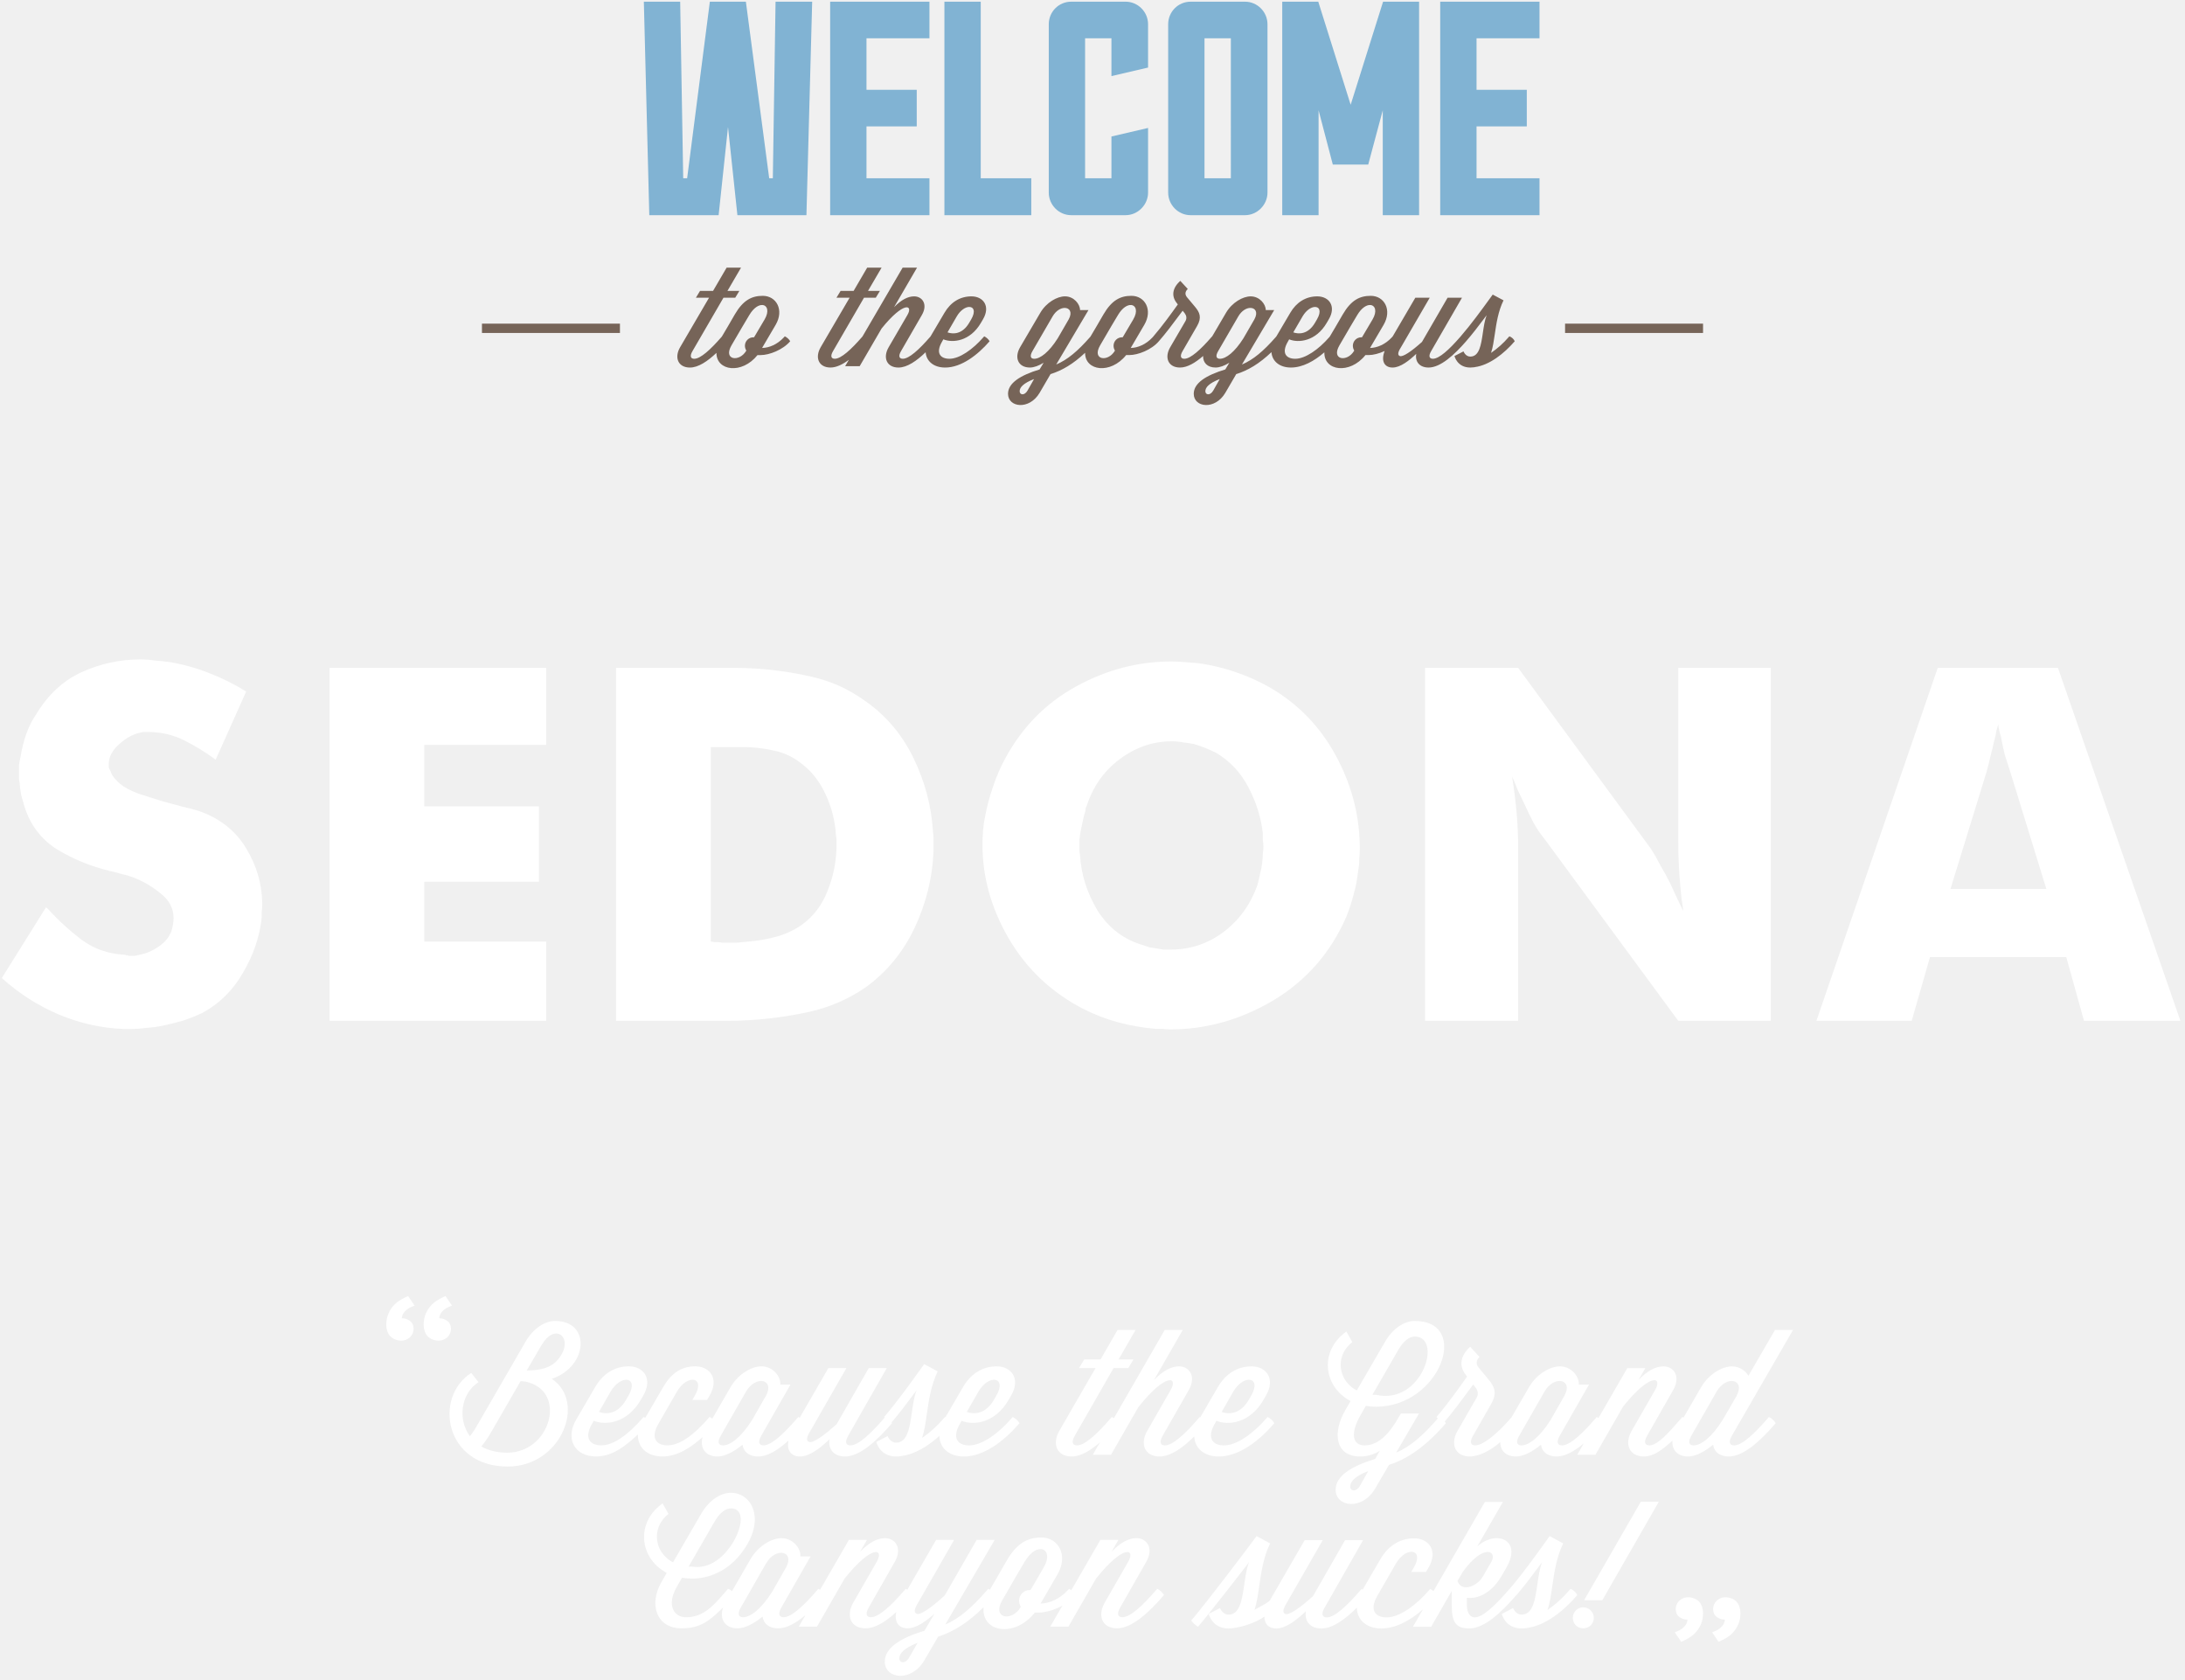
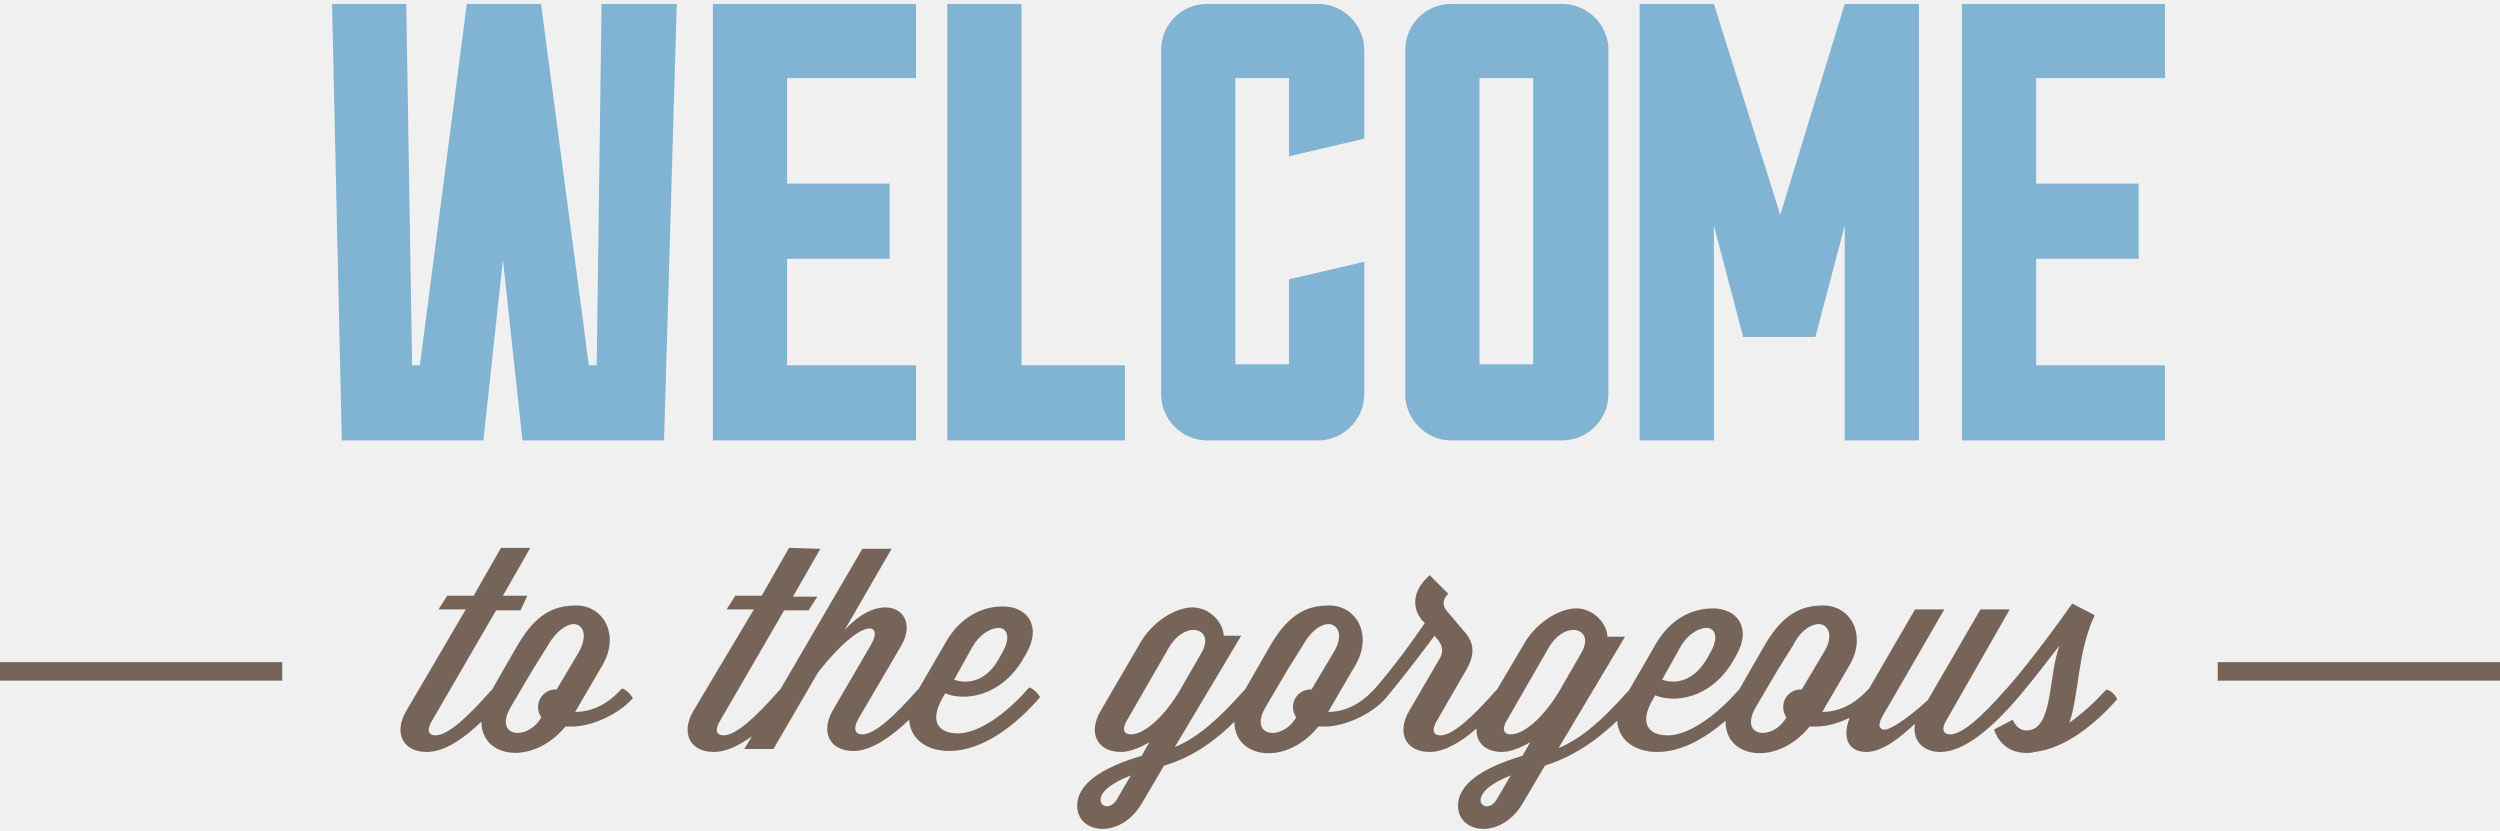
- <svg xmlns="http://www.w3.org/2000/svg" width="458" height="352" viewBox="0 0 458 352" fill="none">
-   <path fill-rule="evenodd" clip-rule="evenodd" d="M181.774 56.09L178.929 60.967H176.2L175.33 62.401H178.087L172.018 72.784C170.741 74.992 171.642 77.03 174.08 77.03C175.303 77.03 176.618 76.393 177.933 75.409L177.155 76.743H180.201L184.789 68.856C189.433 63.089 191.495 63.836 190.188 66.046L186.268 72.786C184.99 74.996 185.891 77.034 188.329 77.034C190.125 77.034 192.117 75.664 194.022 73.829C194.168 75.686 195.689 77.034 198.112 77.034C201.535 77.034 204.932 74.394 207.428 71.526C207.231 71.123 206.709 70.665 206.302 70.493L206.099 70.719C203.921 73.216 201.135 75.194 199.017 75.194C197.157 75.194 196.053 74.048 197.447 71.639L197.737 71.119C199.683 71.924 203.341 71.55 205.605 67.679L206.042 66.932C207.667 64.179 206.1 62.114 203.632 62.114C201.193 62.114 199.249 63.377 197.972 65.555L195.042 70.52L194.866 70.72C192.689 73.214 190.571 75.192 189.235 75.192C188.569 75.192 188.189 74.732 188.885 73.557L193.24 66.014C194.546 63.749 193.3 62.114 191.616 62.114C190.309 62.114 188.914 62.831 187.406 64.379L192.224 56.09H189.205L180.782 70.528L180.612 70.718C178.436 73.214 176.315 75.192 174.979 75.192C174.312 75.192 173.935 74.732 174.633 73.557L181.105 62.399H183.572L184.444 60.966H181.948L184.793 56.091L181.774 56.09ZM149.465 60.969L152.31 56.094H155.329L152.483 60.967H154.982L154.11 62.403H151.645L145.169 73.561C144.472 74.736 144.85 75.196 145.517 75.196C146.852 75.196 148.974 73.217 151.15 70.721L151.306 70.545L152.543 68.455L154.023 65.902C155.765 62.918 157.563 62.002 159.885 62.002C162.731 62.002 164.414 64.955 162.586 68.082L159.741 72.928C161.252 72.899 162.935 72.184 164.299 70.721L164.504 70.493C164.91 70.665 165.432 71.122 165.632 71.526C164.092 73.332 161.248 74.422 159.448 74.422H158.782C155.513 78.506 150.166 77.763 150.172 73.961C148.306 75.73 146.369 77.034 144.615 77.034C142.177 77.034 141.276 74.996 142.554 72.787L148.622 62.404H145.865L146.735 60.969H149.465ZM160.263 66.967C161.291 65.225 160.825 64.02 159.841 63.93C159.076 63.86 157.998 64.466 157.071 66.022L155.62 68.459L153.326 72.387C151.526 75.484 154.983 75.943 156.405 73.533L156.435 73.477C156.26 73.189 156.144 72.844 156.144 72.473C156.144 71.498 156.927 70.694 157.914 70.694H158.059L160.263 66.967ZM203.575 66.936C204.587 65.192 204.055 64.275 203.086 64.332V64.333C202.334 64.377 201.317 65.011 200.554 66.303L198.608 69.66C199.741 70.062 201.688 70.12 203.138 67.682L203.575 66.936ZM247.404 58.869C245.69 60.389 245.546 62.083 246.621 63.459L246.883 63.803L246.821 63.89C245.492 65.746 243.718 68.225 241.773 70.487L241.775 70.49L241.572 70.719C240.207 72.18 238.526 72.899 237.014 72.928L239.857 68.08C241.687 64.954 240.004 62 237.157 62C234.837 62 233.037 62.918 231.297 65.9L229.813 68.453L228.575 70.545L228.421 70.721C225.924 73.561 223.778 75.392 221.396 76.397L228.159 64.983H226.389C226.389 63.749 225.113 62.113 223.225 62.113C221.601 62.113 219.335 63.378 218.057 65.557L213.819 72.784C212.541 74.992 213.441 77.03 215.879 77.03C216.722 77.03 217.739 76.656 218.756 76.026L217.913 77.43C213.849 78.663 211.293 80.298 211.293 82.536C211.293 85.405 215.735 86.007 217.913 82.336L220.205 78.406C222.621 77.663 224.988 76.259 227.445 73.942C227.424 77.759 232.782 78.509 236.055 74.418H236.723C238.523 74.418 241.368 73.329 242.907 71.522C244.356 69.858 245.487 68.367 247.897 65.127L248.302 65.616C248.679 66.103 248.827 66.706 248.477 67.307L245.284 72.786C244.004 74.996 244.905 77.032 247.345 77.032C248.875 77.032 250.549 76.037 252.187 74.61C252.137 75.996 253.074 77.032 254.806 77.032C255.646 77.032 256.663 76.659 257.68 76.028L256.838 77.43C252.773 78.663 250.222 80.298 250.222 82.536C250.222 85.405 254.662 86.006 256.838 82.336L259.13 78.406C261.59 77.648 264 76.2 266.507 73.807C266.643 75.675 268.165 77.032 270.597 77.032C273.055 77.032 275.496 75.669 277.601 73.842C277.484 77.747 282.911 78.545 286.213 74.42H286.881C287.826 74.42 289.056 74.112 290.238 73.567C289.425 75.64 290.172 77.032 291.899 77.032C293.555 77.032 295.412 75.54 296.863 74.164C296.573 75.769 297.53 77.032 299.447 77.032C301.943 77.032 304.817 74.395 307.315 71.526L307.313 71.524C308.668 69.98 309.896 68.348 310.883 67.038L310.883 67.038C311.143 66.692 311.387 66.369 311.611 66.076C311.211 67.116 311.017 68.435 310.827 69.728C310.452 72.283 310.091 74.736 308.185 74.736C307.169 74.736 306.765 73.646 306.765 73.646L304.875 74.621C304.875 74.621 305.426 77.033 308.185 77.033C308.453 77.033 308.697 77.007 308.959 76.98L309.025 76.973C309.04 76.973 309.055 76.966 309.071 76.96C309.086 76.953 309.101 76.946 309.116 76.946C312.192 76.546 315.24 74.136 317.504 71.526C317.331 71.067 316.808 70.608 316.374 70.492L316.171 70.721C315.106 71.953 313.886 73.042 312.541 73.961C312.916 72.847 313.113 71.5 313.326 70.043C313.657 67.785 314.025 65.265 315.155 62.947L312.891 61.742C312.66 62.055 312.379 62.443 312.056 62.888C310.633 64.851 308.41 67.918 306.185 70.49V70.492L305.982 70.721C303.806 73.217 301.687 75.193 300.351 75.193C299.684 75.193 299.306 74.734 300.004 73.559L306.448 62.401H303.428L298.058 71.666C295.765 73.73 293.996 74.878 293.414 74.619C292.714 74.328 293.313 73.343 293.705 72.699C293.736 72.649 293.765 72.6 293.792 72.555L299.685 62.403H296.665L291.931 70.495L291.732 70.721C290.368 72.184 288.685 72.901 287.174 72.931L290.019 68.082C291.847 64.955 290.169 62.002 287.32 62.002C284.997 62.002 283.197 62.92 281.456 65.905L279.974 68.455L278.737 70.545L278.582 70.723C276.406 73.219 273.618 75.196 271.499 75.196C269.641 75.196 268.539 74.05 269.932 71.641L270.222 71.123C272.166 71.927 275.826 71.553 278.089 67.68L278.527 66.934C280.15 64.18 278.585 62.115 276.117 62.115C273.677 62.115 271.73 63.38 270.454 65.559L267.528 70.524L267.353 70.721C264.854 73.561 262.708 75.394 260.325 76.399L267.089 64.983H265.317C265.317 63.749 264.04 62.115 262.153 62.115C260.528 62.115 258.264 63.378 256.986 65.557L254.09 70.494L254.082 70.49L253.879 70.72C251.703 73.215 249.581 75.194 248.245 75.194C247.578 75.194 247.203 74.734 247.899 73.559L250.917 68.339C251.962 66.532 251.468 65.469 250.48 64.293L248.797 62.283C248.362 61.738 248.362 61.137 248.972 60.563L247.404 58.869ZM237.534 66.967C238.561 65.225 238.094 64.019 237.11 63.929V63.93C236.346 63.86 235.27 64.466 234.342 66.022L232.889 68.459L230.597 72.387C228.797 75.484 232.253 75.943 233.675 73.533L233.703 73.477C233.529 73.189 233.413 72.844 233.413 72.473C233.413 71.498 234.197 70.694 235.183 70.694H235.33L237.534 66.967ZM287.268 63.929C288.252 64.019 288.721 65.225 287.694 66.967L285.488 70.694H285.341C284.355 70.694 283.573 71.498 283.573 72.473C283.573 72.844 283.689 73.189 283.862 73.477L283.832 73.533C282.411 75.943 278.957 75.484 280.757 72.387L283.049 68.459L284.5 66.022C285.427 64.466 286.503 63.86 287.268 63.93V63.929ZM276.053 66.936C277.065 65.193 276.536 64.277 275.568 64.334V64.335C274.816 64.379 273.798 65.013 273.036 66.305L271.088 69.66C272.221 70.062 274.167 70.12 275.618 67.682L276.053 66.936ZM223.165 64.535C224.188 64.529 224.843 65.419 224.01 66.935L221.718 70.895C219.888 73.792 218.058 75.195 216.78 75.195C216.113 75.195 215.735 74.736 216.431 73.561L220.643 66.305C221.353 65.088 222.37 64.54 223.165 64.535ZM262.933 66.935C263.766 65.419 263.111 64.529 262.088 64.535C261.293 64.54 260.276 65.088 259.566 66.305L255.356 73.561C254.662 74.736 255.038 75.195 255.705 75.195C256.981 75.195 258.813 73.792 260.641 70.895L262.933 66.935ZM216.75 79.443L216.749 79.444C214.459 80.332 213.732 81.22 213.732 81.994C213.732 82.797 214.748 82.968 215.386 81.85L216.749 79.444L216.75 79.444V79.443ZM255.674 79.444L255.675 79.443V79.444L255.674 79.444ZM255.674 79.444L254.313 81.85C253.673 82.968 252.657 82.797 252.657 81.994C252.657 81.22 253.383 80.332 255.674 79.444ZM101.025 67.831H129.947V69.781H101.025V67.831ZM356.977 67.831H328.055V69.781H356.977V67.831Z" fill="#766458" />
-   <path fill-rule="evenodd" clip-rule="evenodd" d="M194.824 37.364V45.1H174.008V0.353H194.824V8.023H181.624V18.827H192.159V26.497H181.624V37.363L194.824 37.364ZM216.17 45.1V37.364L205.573 37.363V0.353H197.957V45.1H216.17ZM322.7 45.1V37.364H309.499V26.497H320.034V18.827H309.499V8.024H322.7V0.353H301.884V45.1H322.7ZM297.459 0.354H289.908L283.115 21.959L276.324 0.354H268.772V45.101H276.389V23.111L279.371 34.489H286.796L289.843 23.111V45.101H297.459V0.354ZM257.999 8.024H252.476V37.364H258L257.999 8.024ZM265.679 5.085C265.679 2.463 263.521 0.354 260.981 0.354L249.557 0.355C246.957 0.355 244.861 2.464 244.861 5.085V40.37C244.861 42.927 246.957 45.1 249.557 45.1H260.981C263.521 45.1 265.679 42.927 265.679 40.37V5.085ZM232.971 28.606L240.649 26.816V40.368C240.649 42.925 238.492 45.098 235.953 45.098H224.528C221.928 45.098 219.833 42.925 219.833 40.368V5.084C219.833 2.462 221.928 0.354 224.528 0.354H235.951C238.491 0.354 240.648 2.462 240.648 5.084V14.161L232.97 15.951V8.023H227.448V37.363H232.97L232.971 28.606ZM170.241 0.354H162.564L161.994 37.364H161.232L156.344 0.354H148.792L144.032 37.364H143.208L142.573 0.354H134.957L136.099 45.1H150.632L152.599 26.626L154.567 45.1H169.037L170.241 0.354Z" fill="#81B3D3" />
-   <path fill-rule="evenodd" clip-rule="evenodd" d="M9.673 190.115C9.75 190.193 9.789 190.27 9.789 190.348C9.867 190.348 9.944 190.386 10.021 190.464C12.111 192.786 14.473 194.954 17.105 196.967C19.737 198.902 22.757 199.947 26.163 200.102C26.241 200.102 26.318 200.142 26.395 200.219H26.744C26.821 200.219 26.899 200.257 26.976 200.335H28.253C28.641 200.257 28.989 200.18 29.299 200.102C30.54 199.869 31.724 199.396 32.783 198.709C33.943 198.012 34.834 197.16 35.453 196.154L35.686 195.689L35.918 195.225C36.073 194.683 36.189 194.18 36.267 193.715C36.344 193.251 36.383 192.825 36.383 192.438C36.383 190.348 35.453 188.606 33.596 187.212C31.864 185.769 29.901 184.631 27.789 183.844C26.995 183.551 26.179 183.318 25.35 183.148C24.622 182.928 23.886 182.734 23.144 182.567H22.912C22.834 182.49 22.757 182.451 22.68 182.451C18.915 181.533 15.312 180.045 11.996 178.038C8.666 175.948 6.383 172.967 5.144 169.096C4.901 168.286 4.669 167.473 4.447 166.657C4.288 165.773 4.172 164.882 4.099 163.987C4.028 163.721 3.989 163.448 3.983 163.173V160.386C4.06 159.767 4.176 159.148 4.331 158.528C4.571 156.947 4.96 155.391 5.492 153.883C6.034 152.335 6.731 150.941 7.582 149.703C10.06 145.599 13.234 142.657 17.105 140.877C21.054 139.096 25.157 138.206 29.415 138.206C30.422 138.206 31.428 138.283 32.435 138.438C33.523 138.516 34.607 138.632 35.686 138.786C38.51 139.261 41.274 140.04 43.931 141.109C46.718 142.193 49.273 143.47 51.596 144.941L45.209 159.225C43.125 157.681 40.91 156.321 38.589 155.161C36.267 153.999 33.751 153.419 31.041 153.419H30.111C28.331 153.651 26.667 154.464 25.118 155.857C23.57 157.173 22.796 158.606 22.796 160.154V160.851C22.873 161.083 22.989 161.315 23.144 161.548C23.299 162.09 23.57 162.593 23.957 163.058C24.344 163.522 24.77 163.948 25.234 164.335C26.086 165.032 27.324 165.69 28.951 166.309C30.576 166.851 32.28 167.393 34.061 167.935C35.531 168.322 36.963 168.709 38.357 169.096C39.751 169.406 40.912 169.716 41.841 170.026C46.176 171.574 49.428 174.167 51.596 177.806C53.763 181.367 54.886 185.161 54.963 189.186V189.767C54.963 190.232 54.925 190.697 54.847 191.161V192.438C54.383 196.464 53.067 200.296 50.899 203.935C48.809 207.574 45.983 210.361 42.422 212.297C41.1 212.918 39.743 213.461 38.357 213.922C36.973 214.307 35.579 214.656 34.177 214.968C33.027 215.199 31.863 215.354 30.693 215.432C29.577 215.584 28.452 215.661 27.325 215.664H26.047C21.402 215.51 16.835 214.503 12.344 212.644C7.854 210.709 3.867 208.154 0.384 204.98L9.673 190.115ZM225.567 143.869C219.219 147.353 214.264 152.386 210.703 158.966L210.702 158.965C209.679 160.861 208.824 162.842 208.147 164.887C207.462 166.859 206.919 168.877 206.522 170.926C206.289 172.011 206.134 173.055 206.057 174.061C205.98 175.068 205.941 176.075 205.941 177.081C205.941 183.894 207.799 190.475 211.515 196.823C215.231 203.094 220.341 207.933 226.844 211.339C229.212 212.565 231.704 213.538 234.276 214.242C236.864 214.931 239.506 215.397 242.173 215.636H243.683C244.222 215.713 244.765 215.752 245.309 215.752C252.895 215.752 260.135 213.7 267.025 209.597C273.915 205.417 278.986 199.572 282.237 192.062C282.845 190.55 283.349 188.998 283.747 187.417C284.205 185.823 284.516 184.191 284.676 182.54C284.831 181.765 284.909 180.991 284.909 180.217C284.986 179.365 285.025 178.552 285.025 177.778C285.025 171.354 283.515 165.198 280.496 159.314C277.477 153.353 273.219 148.592 267.722 145.03C265.173 143.407 262.445 142.082 259.593 141.082C256.849 140.086 254.007 139.386 251.115 138.992C250.186 138.914 249.219 138.837 248.212 138.759C247.283 138.682 246.354 138.643 245.425 138.643C238.535 138.643 231.915 140.385 225.567 143.869ZM298.712 213.95V139.976H318.222L346.093 177.95C346.813 179.075 347.472 180.238 348.067 181.434C348.771 182.608 349.429 183.809 350.041 185.034L351.435 188.054C351.899 189.06 352.364 190.027 352.828 190.956C352.755 190.138 352.639 189.324 352.48 188.518C352.403 187.744 352.325 186.931 352.248 186.079C352.09 184.495 351.974 182.908 351.899 181.318C351.819 179.655 351.78 177.989 351.783 176.324V139.976H371.176V213.95H351.783L323.68 175.744C322.906 174.815 322.17 173.731 321.474 172.493C320.77 171.161 320.111 169.805 319.5 168.428C319.05 167.453 318.586 166.485 318.106 165.525C317.747 164.585 317.359 163.655 316.945 162.738C317.332 165.138 317.642 167.577 317.874 170.054C318.106 172.531 318.216 175.009 318.222 177.486V213.95H298.712ZM406.172 139.976L380.74 213.95H400.714L404.546 200.595H433.114L436.83 213.95H457.036L431.372 139.976H406.172ZM408.844 186.311L416.392 161.808C416.699 160.733 416.971 159.649 417.205 158.556C417.521 157.445 417.792 156.322 418.017 155.189C418.094 155.034 418.134 154.918 418.134 154.84C418.134 154.686 418.172 154.531 418.25 154.376C418.327 153.911 418.405 153.485 418.482 153.098C418.637 152.634 418.753 152.208 418.83 151.821C418.908 152.208 418.985 152.634 419.063 153.098C419.14 153.486 419.256 153.911 419.411 154.376C419.653 155.659 419.924 156.937 420.224 158.208C420.6 159.412 420.987 160.612 421.385 161.808L428.934 186.311H408.844ZM263.542 185.559C263.774 184.785 263.968 183.972 264.122 183.12C264.355 182.269 264.51 181.417 264.587 180.565C264.665 180.024 264.703 179.482 264.703 178.94C264.781 178.398 264.819 177.894 264.819 177.43C264.819 176.963 264.78 176.497 264.703 176.036V174.643C264.316 171.313 263.31 168.101 261.683 165.004C260.058 161.907 257.813 159.507 254.948 157.804C254.174 157.417 253.4 157.069 252.626 156.759C251.852 156.449 251.077 156.179 250.303 155.946C249.535 155.792 248.76 155.676 247.981 155.598C247.216 155.444 246.438 155.366 245.658 155.365C241.71 155.365 238.071 156.605 234.742 159.082C231.413 161.559 229.09 164.849 227.774 168.952L227.542 169.417V169.881C227.303 170.604 227.109 171.341 226.962 172.088C226.807 172.785 226.652 173.52 226.497 174.294L226.265 175.92V178.359C226.265 178.591 226.303 178.862 226.381 179.172C226.613 183.275 227.851 187.185 230.097 190.901C232.419 194.539 235.594 196.939 239.619 198.101L241.013 198.565C241.477 198.643 241.981 198.72 242.523 198.797L243.916 199.03H245.31C249.413 199.03 253.09 197.83 256.342 195.43C259.671 192.952 262.071 189.662 263.542 185.559ZM169.541 212.092C173.799 211.162 177.747 209.459 181.386 206.982H181.387C185.877 203.73 189.322 199.55 191.722 194.44C194.122 189.33 195.438 184.027 195.671 178.53V175.627C195.671 175.162 195.632 174.698 195.554 174.234C195.245 168.968 193.89 163.859 191.49 158.904C189.09 153.95 185.722 149.963 181.387 146.944C178.023 144.485 174.189 142.746 170.123 141.834C166.097 140.905 161.993 140.324 157.813 140.092C156.652 140.014 155.452 139.976 154.213 139.976H129.129V213.95H152.935C154.175 213.95 155.414 213.911 156.651 213.834C160.986 213.602 165.283 213.022 169.541 212.092ZM148.986 197.343C149.218 197.343 149.451 197.382 149.683 197.459H150.496C150.806 197.459 151.076 197.499 151.309 197.576H154.444C155.296 197.498 156.109 197.421 156.883 197.343C158.887 197.19 160.87 196.84 162.805 196.298C164.741 195.756 166.483 194.943 168.031 193.859C170.509 192.079 172.328 189.679 173.489 186.659C174.721 183.595 175.352 180.323 175.347 177.021V176.091C175.347 175.782 175.309 175.472 175.231 175.163C175.079 172.23 174.369 169.353 173.141 166.685C171.902 163.898 170.199 161.692 168.031 160.065C166.441 158.767 164.574 157.853 162.573 157.395C160.592 156.924 158.569 156.652 156.534 156.582H148.986V197.343ZM69.076 139.975V213.949H114.482V197.343H88.934V184.801H112.973V169.007H88.934V156.117H114.482V139.975H69.076ZM351.423 336.358C351.31 336.649 351.253 336.941 351.253 337.235C351.253 337.953 351.5 338.504 351.993 338.884C352.488 339.268 353.063 339.458 353.713 339.458C353.689 339.839 353.589 340.176 353.409 340.468C353.23 340.759 353.001 341.016 352.733 341.228C352.466 341.441 352.179 341.621 351.876 341.767C351.572 341.912 351.298 342.029 351.048 342.119L352.398 344.109C352.431 344.093 352.464 344.077 352.496 344.062L352.526 344.048L352.582 344.022C352.644 343.993 352.706 343.966 352.768 343.939C352.974 343.851 353.214 343.731 353.494 343.587C353.802 343.424 354.1 343.244 354.387 343.047C354.689 342.844 354.972 342.613 355.23 342.356C355.783 341.807 356.223 341.154 356.526 340.436C356.83 339.717 356.981 338.928 356.981 338.078C356.981 337.627 356.915 337.201 356.779 336.797C356.644 336.393 356.454 336.045 356.207 335.753C355.916 335.436 355.56 335.196 355.146 335.026C354.73 334.858 354.298 334.774 353.848 334.774C353.443 334.774 353.078 334.848 352.753 334.994C352.443 335.129 352.162 335.323 351.926 335.566C351.703 335.802 351.535 336.065 351.423 336.358ZM359.09 337.235C359.09 336.942 359.147 336.649 359.257 336.358C359.37 336.065 359.539 335.802 359.763 335.566C359.99 335.331 360.263 335.138 360.588 334.994C360.915 334.849 361.278 334.774 361.684 334.774C362.134 334.774 362.567 334.858 362.981 335.026C363.398 335.196 363.751 335.436 364.042 335.753C364.292 336.045 364.482 336.393 364.616 336.797C364.75 337.202 364.818 337.628 364.818 338.078C364.827 338.887 364.672 339.689 364.363 340.436C364.059 341.154 363.618 341.806 363.065 342.356C362.806 342.613 362.523 342.844 362.22 343.047C361.934 343.246 361.636 343.426 361.327 343.587C361.047 343.732 360.807 343.851 360.602 343.939C360.478 343.993 360.354 344.05 360.232 344.109L358.884 342.119C359.131 342.03 359.404 341.912 359.709 341.767C360.013 341.621 360.299 341.441 360.569 341.228C360.837 341.014 361.063 340.761 361.242 340.468C361.423 340.176 361.524 339.84 361.546 339.458C360.924 339.469 360.318 339.266 359.827 338.884C359.337 338.504 359.09 337.953 359.09 337.236V337.235ZM94.36 279.394C94.473 279.103 94.53 278.81 94.53 278.519H94.531C94.531 277.8 94.283 277.251 93.791 276.87C93.297 276.488 92.723 276.298 92.073 276.298C92.096 275.915 92.196 275.577 92.376 275.285C92.556 274.993 92.779 274.74 93.049 274.527C93.319 274.313 93.606 274.134 93.909 273.988C94.178 273.858 94.454 273.74 94.734 273.636L93.386 271.648C93.342 271.67 93.219 271.728 93.016 271.815C92.813 271.904 92.571 272.023 92.291 272.167C91.983 272.329 91.685 272.509 91.398 272.707C91.095 272.909 90.812 273.14 90.554 273.397C90.001 273.947 89.56 274.599 89.257 275.317C88.954 276.037 88.802 276.825 88.802 277.677C88.8 278.112 88.868 278.544 89.004 278.957C89.126 279.339 89.321 279.694 89.577 280.002C89.872 280.319 90.234 280.567 90.637 280.727C91.049 280.895 91.489 280.98 91.934 280.979C92.656 280.989 93.351 280.703 93.857 280.187C94.076 279.959 94.247 279.689 94.36 279.394ZM86.694 278.519C86.689 279.141 86.449 279.738 86.021 280.189C85.785 280.431 85.505 280.625 85.195 280.76C84.869 280.906 84.503 280.98 84.099 280.98C83.654 280.981 83.213 280.896 82.801 280.728C82.398 280.567 82.036 280.319 81.741 280.002C81.484 279.694 81.289 279.339 81.168 278.957C81.032 278.544 80.963 278.112 80.966 277.677C80.966 276.825 81.116 276.037 81.421 275.317C81.724 274.599 82.165 273.946 82.718 273.397C82.965 273.149 83.245 272.92 83.561 272.706C83.875 272.494 84.173 272.313 84.454 272.166C84.734 272.022 84.974 271.904 85.178 271.816L85.235 271.79C85.404 271.714 85.509 271.667 85.55 271.646L86.897 273.634C86.649 273.724 86.375 273.842 86.071 273.987C85.768 274.134 85.481 274.313 85.214 274.525C84.947 274.737 84.718 274.994 84.538 275.284C84.359 275.576 84.258 275.914 84.236 276.296C84.886 276.296 85.46 276.486 85.954 276.869C86.447 277.251 86.694 277.799 86.694 278.519ZM335.859 335.393H332.044L343.925 314.757H347.701L335.859 335.393ZM331.863 336.881C330.627 336.881 329.682 337.861 329.682 339.099C329.682 340.337 330.628 341.279 331.863 341.279C333.095 341.279 334.08 340.335 334.08 339.099C334.08 337.863 333.095 336.881 331.863 336.881ZM306.601 329.466L305.511 331.354C306.346 333.825 309.65 332.445 310.78 330.483L312.595 327.359C313.94 325.069 310.961 323.398 306.601 329.466ZM330.603 334.334C330.385 333.754 329.731 333.171 329.186 333.027L328.931 333.319C327.602 334.879 326.075 336.258 324.389 337.423C324.859 336.012 325.106 334.304 325.372 332.458C325.784 329.599 326.244 326.409 327.657 323.473L324.822 321.946C324.544 322.328 324.207 322.799 323.821 323.338L323.82 323.339L323.82 323.339C322.043 325.822 319.236 329.743 316.43 333.027C316.436 333.037 316.446 333.045 316.451 333.052C316.445 333.049 316.438 333.045 316.431 333.041C316.423 333.035 316.414 333.03 316.406 333.027L316.153 333.319C313.426 336.479 310.776 338.985 309.103 338.985C308.269 338.985 307.469 338.149 307.469 336.442V334.88C310.121 335.207 312.919 333.462 314.699 330.376L315.715 328.633C319.237 322.603 313.498 320.603 309.647 324.129L315.022 314.792H311.243L300.468 333.487C300.261 333.303 300.029 333.15 299.779 333.03L299.523 333.322C296.8 336.482 293.312 338.988 290.66 338.988C288.335 338.988 286.955 337.535 288.699 334.484L292.583 327.727C294.763 323.985 298.615 324.603 296.361 328.527L295.817 329.471H298.907L299.452 328.527C301.486 325.039 299.523 322.423 296.437 322.423C293.386 322.423 290.95 324.023 289.352 326.783L285.634 333.163C285.614 333.151 285.594 333.139 285.575 333.127C285.515 333.091 285.456 333.055 285.401 333.031L285.146 333.323C282.422 336.483 279.771 338.989 278.099 338.989C277.263 338.989 276.793 338.409 277.663 336.919L285.729 322.786H281.949L275.23 334.52C272.357 337.135 270.145 338.588 269.416 338.262C268.54 337.892 269.289 336.646 269.78 335.83C269.818 335.766 269.855 335.705 269.889 335.647L277.263 322.786H273.485L266.147 335.481C265.641 335.942 264.838 336.372 264.114 336.761C263.67 336.999 263.256 337.221 262.957 337.425C263.428 336.013 263.674 334.305 263.941 332.458V332.458L263.941 332.457C264.353 329.599 264.814 326.41 266.226 323.475L263.394 321.948C261.831 324.091 253.111 335.646 249.696 339.641C250.021 340.113 250.568 340.586 251.112 340.949C253.255 338.479 260.45 329.215 261.794 327.435C261.293 328.753 261.051 330.425 260.814 332.063C260.345 335.3 259.895 338.407 257.506 338.407C256.236 338.407 255.726 337.025 255.726 337.025L253.365 338.261C253.365 338.261 254.055 341.311 257.505 341.311C257.839 341.311 258.141 341.281 258.469 341.248L258.469 341.248L258.561 341.239C258.568 341.239 258.574 341.238 258.581 341.236C258.587 341.234 258.593 341.231 258.599 341.228C258.604 341.226 258.609 341.224 258.614 341.221L258.614 341.221C258.625 341.215 258.635 341.21 258.646 341.207L258.651 341.205L258.654 341.204C258.659 341.204 258.663 341.203 258.667 341.203C260.587 340.949 263.245 340.065 265.027 338.833C265.015 340.37 265.943 341.311 267.527 341.311C269.595 341.311 271.922 339.422 273.737 337.679C273.376 339.714 274.572 341.311 276.972 341.311C279.318 341.311 281.931 339.425 284.409 336.948C284.443 339.458 286.377 341.311 289.535 341.311C292.601 341.311 295.649 339.598 298.276 337.295L296.171 340.949H299.987L304.31 333.429V336.443C304.31 339.675 304.927 341.311 307.98 341.311C311.103 341.311 314.701 337.97 317.825 334.336C317.823 334.333 317.821 334.33 317.818 334.326C317.812 334.319 317.806 334.311 317.805 334.302C317.819 334.314 317.836 334.325 317.852 334.336C319.565 332.362 321.117 330.271 322.355 328.602C322.666 328.183 322.958 327.79 323.227 327.432C322.727 328.75 322.486 330.42 322.249 332.058C321.78 335.296 321.33 338.405 318.94 338.405C317.67 338.405 317.16 337.023 317.16 337.023L314.798 338.259C314.798 338.259 315.489 341.309 318.94 341.309C319.268 341.309 319.566 341.28 319.892 341.247L319.996 341.237C320.012 341.237 320.027 341.23 320.043 341.222C320.062 341.212 320.081 341.202 320.101 341.202C323.954 340.69 327.769 337.64 330.602 334.332L330.603 334.334ZM215.829 333.248H216.012L218.772 328.526C221.06 324.601 217.428 322.821 214.775 327.326L212.959 330.414L210.089 335.391C207.836 339.315 212.16 339.895 213.939 336.845L213.976 336.772C213.758 336.41 213.613 335.975 213.613 335.503C213.613 334.265 214.594 333.248 215.829 333.248ZM190.582 347.379C189.782 348.796 188.51 348.579 188.51 347.563C188.51 346.583 189.419 345.457 192.325 344.329L190.582 347.379ZM155.737 338.952C157.299 338.952 159.552 337.244 161.84 333.649L164.781 328.489C166.635 325.073 162.603 324.166 160.568 327.688L155.301 336.881C154.43 338.372 154.902 338.952 155.737 338.952ZM149.786 318.899C150.912 316.972 152.148 316.137 153.201 316.137C154.619 316.137 155.272 317.081 155.272 318.462C155.272 321.986 150.908 329.295 145.1 328.343H144.337L149.786 318.899ZM242.309 333.285L242.563 332.993L242.564 332.994C243.074 333.212 243.727 333.794 243.982 334.305C240.856 337.938 237.262 341.28 234.136 341.28C231.083 341.28 229.958 338.703 231.556 335.904L236.46 327.366C238.096 324.568 235.516 323.625 229.739 330.855L223.963 340.918H220.148L222.688 336.524C221.002 337.454 219.134 337.974 217.754 337.974H216.919C212.681 343.332 205.653 342.129 206.173 336.852C202.921 340.071 199.807 342.03 196.648 343.024L193.742 348.002C191.02 352.652 185.46 351.888 185.46 348.255C185.46 345.423 188.657 343.314 193.78 341.79L195.851 338.23C194.142 339.754 192.073 341.28 190.256 341.28C188.374 341.28 187.415 339.948 187.868 337.87C185.694 339.86 183.461 341.28 181.428 341.28C178.377 341.28 177.251 338.704 178.849 335.904L183.753 327.37C185.388 324.571 182.808 323.628 177.031 330.858L171.255 340.921H167.441L168.833 338.51C166.891 340.159 164.923 341.283 163.113 341.283C161.189 341.283 160.025 340.268 159.845 338.814C158.028 340.303 156.139 341.283 154.613 341.283C151.938 341.283 150.742 339.302 151.565 336.928L151.341 337.141L151.341 337.141C148.851 339.51 146.988 341.283 142.884 341.283C137.544 341.283 135.983 336.199 138.634 331.621L139.759 329.657C136.709 328.059 135.001 325.152 135.001 322.139C135.001 319.593 136.198 317.017 138.888 315.089L140.123 317.307C138.489 318.577 137.689 320.321 137.689 322.064C137.689 324.172 138.853 326.279 141.069 327.442L146.955 317.305C148.661 314.327 151.132 312.873 153.203 312.873C155.999 312.873 158.216 315.088 158.216 318.503C158.216 319.993 157.743 321.736 156.69 323.589C153.711 328.784 149.133 330.856 145.1 330.856C144.339 330.856 143.648 330.779 142.958 330.672L141.903 332.524C139.653 336.376 141.214 338.955 143.793 338.955C147.468 338.955 149.552 336.538 152.206 333.459L152.353 333.288L152.607 332.996C152.878 333.069 153.175 333.251 153.435 333.484L157.338 326.748C158.934 323.985 161.77 322.388 163.803 322.388C166.274 322.388 167.909 324.604 167.764 326.202H169.907L163.803 336.882C162.932 338.374 163.404 338.954 164.239 338.954C165.912 338.954 168.564 336.447 171.287 333.287L171.541 332.995C171.666 333.053 171.786 333.12 171.9 333.197L177.938 322.752H181.718L180.301 325.221C182.189 323.259 183.897 322.387 185.532 322.387C187.639 322.387 189.201 324.459 187.566 327.329L182.117 336.882C181.246 338.374 181.718 338.954 182.553 338.954C184.225 338.954 186.876 336.447 189.601 333.287L189.855 332.995C189.97 333.049 190.081 333.111 190.186 333.182L196.214 322.752H199.992L192.617 335.612L192.57 335.692L192.506 335.798C192.016 336.616 191.271 337.859 192.145 338.228C192.871 338.554 195.124 337.065 198.031 334.378L204.714 322.752H208.493L198.138 340.482C201.116 339.207 203.768 336.882 206.893 333.287L207.147 332.996C207.266 333.05 207.38 333.114 207.489 333.186L209.109 330.416L210.961 327.183C213.142 323.405 215.393 322.243 218.3 322.243C221.862 322.243 223.968 325.982 221.68 329.944L218.12 336.084C220.009 336.047 222.117 335.137 223.823 333.285L224.078 332.993C224.248 333.073 224.41 333.17 224.56 333.283L230.648 322.75H234.427L233.01 325.219C234.9 323.257 236.605 322.386 238.241 322.386C240.346 322.386 241.912 324.457 240.276 327.327L234.826 336.88C233.955 338.372 234.426 338.952 235.262 338.952C236.934 338.952 239.587 336.445 242.309 333.285ZM361.194 297.421C358.904 301.162 356.579 302.942 354.982 302.942C354.147 302.942 353.675 302.362 354.545 300.872L359.812 291.679C361.847 288.155 365.879 289.064 364.026 292.479H364.061L361.194 297.421ZM318.903 302.942C320.464 302.942 322.717 301.234 325.007 297.64L327.948 292.479C329.8 289.064 325.768 288.155 323.734 291.679L318.466 300.872C317.596 302.362 318.067 302.942 318.903 302.942ZM285.09 311.37C284.293 312.787 283.02 312.57 283.02 311.554C283.02 310.573 283.892 309.447 286.799 308.32L285.09 311.37ZM296.535 280.129C295.48 280.129 294.245 280.963 293.118 282.889L287.67 292.334H288.433C298.06 294.564 302.529 280.129 296.535 280.129ZM370.782 296.986L370.527 297.276C367.807 300.436 365.153 302.943 363.48 302.943C362.645 302.943 362.173 302.363 363.043 300.872L375.832 278.748H372.053L366.496 288.339C365.842 287.285 364.606 286.377 363.043 286.377C361.008 286.377 358.176 287.976 356.577 290.736L352.879 297.116C352.866 297.109 352.853 297.101 352.84 297.093L352.815 297.078C352.757 297.043 352.699 297.008 352.645 296.984L352.39 297.276C349.667 300.436 347.39 302.942 345.718 302.942C344.881 302.942 344.411 302.362 345.28 300.872L350.73 291.317C352.367 288.447 350.802 286.375 348.696 286.375C347.06 286.375 345.356 287.246 343.464 289.21L344.881 286.74H341.102L335.065 297.187C334.95 297.11 334.83 297.042 334.705 296.984L334.449 297.276C331.726 300.436 329.075 302.942 327.403 302.942C326.568 302.942 326.097 302.362 326.967 300.872L333.07 290.19H330.926C331.072 288.592 329.438 286.375 326.966 286.375C324.931 286.375 322.096 287.974 320.498 290.733L316.846 297.039L316.64 297.273C313.918 300.432 310.89 302.938 309.22 302.938C308.383 302.938 307.913 302.358 308.783 300.868L312.561 294.257C313.868 291.967 313.25 290.624 312.016 289.134L309.91 286.59C309.365 285.9 309.365 285.137 310.128 284.41L308.166 282.267C306.022 284.194 305.841 286.336 307.184 288.08L307.513 288.516L307.379 288.705L307.379 288.706C305.721 291.048 303.523 294.153 301.116 296.981C301.157 297.04 301.202 297.098 301.25 297.156C301.29 297.204 301.331 297.253 301.374 297.301C298.261 300.881 295.615 303.196 292.644 304.463L297.439 296.253H293.661L293.262 296.908C291.264 300.432 288.974 302.939 286.032 302.939C283.452 302.939 282.982 300.36 285.232 296.509L286.287 294.657C286.995 294.774 287.711 294.834 288.429 294.838C301.872 294.838 308.375 276.856 296.533 276.856C294.461 276.856 291.989 278.31 290.283 281.288L284.398 291.423C282.182 290.262 281.02 288.155 281.02 286.048C281.02 284.305 281.82 282.56 283.452 281.29L282.219 279.073C279.529 280.999 278.331 283.577 278.331 286.12C278.331 289.136 280.04 292.042 283.091 293.64L281.964 295.603C279.312 300.181 279.784 305.266 285.126 305.266C286.724 305.266 288.067 304.794 289.231 304.066L288.248 305.776C283.128 307.336 279.966 309.407 279.966 312.241C279.966 315.873 285.526 316.637 288.248 311.987L291.155 307.01C295.08 305.775 298.931 303.087 303.073 298.291C303.006 298.165 302.927 298.046 302.837 297.936C304.515 295.965 305.939 294.062 308.787 290.19L309.294 290.809C309.767 291.425 309.948 292.189 309.512 292.953L305.515 299.89C303.916 302.685 305.043 305.264 308.095 305.264C309.994 305.264 312.443 304.025 314.48 302.24C314.436 303.978 315.624 305.264 317.779 305.264C319.304 305.264 321.194 304.284 323.009 302.794C323.192 304.248 324.356 305.264 326.279 305.264C328.089 305.264 330.056 304.139 331.999 302.49L330.607 304.902H334.42L340.197 294.837C345.974 287.608 348.554 288.553 346.917 291.35L342.014 299.888C340.417 302.686 341.541 305.264 344.592 305.264C346.602 305.264 348.428 303.88 350.574 301.931C350.374 303.824 351.578 305.264 353.856 305.264C355.381 305.264 357.27 304.284 359.088 302.794C359.27 304.249 360.433 305.264 362.357 305.264C365.482 305.264 369.077 301.923 372.202 298.288C371.946 297.784 371.293 297.203 370.782 296.986ZM262.281 292.48C264.535 288.556 260.682 287.939 258.502 291.681L256.068 295.931C257.484 296.439 259.919 296.513 261.736 293.424L262.281 292.48ZM255.451 305.268C259.738 305.268 263.991 301.927 267.113 298.293C266.86 297.783 266.205 297.203 265.696 296.985L265.443 297.277C262.717 300.437 259.23 302.943 256.576 302.943C254.251 302.943 252.871 301.49 254.614 298.438L254.977 297.785C257.412 298.801 261.989 298.33 264.823 293.425L265.368 292.481C267.403 288.992 265.441 286.377 262.352 286.377C259.302 286.377 256.868 287.975 255.269 290.736L251.59 297.049C251.552 297.029 251.514 297.001 251.478 296.985L251.223 297.277C248.499 300.437 245.848 302.943 244.176 302.943C243.34 302.943 242.87 302.363 243.739 300.872L249.189 291.317C250.824 288.447 249.261 286.375 247.153 286.375C245.518 286.375 243.774 287.284 241.887 289.246L247.917 278.746H244.139L233.483 297.236C233.348 297.138 233.203 297.053 233.051 296.984L232.796 297.275C230.071 300.436 227.42 302.942 225.748 302.942C224.913 302.942 224.441 302.362 225.311 300.872L233.413 286.738H236.503L237.593 284.921H234.468L238.028 278.746H234.25L230.69 284.921H227.275L226.185 286.738H229.635L222.042 299.891C220.444 302.69 221.57 305.268 224.621 305.268C226.499 305.268 228.547 304.055 230.561 302.304L229.062 304.904H232.877L238.617 294.912C244.43 287.61 247.01 288.555 245.375 291.352L240.47 299.89C238.872 302.688 239.998 305.266 243.05 305.266C245.346 305.266 247.896 303.461 250.326 301.061C250.436 303.492 252.359 305.268 255.451 305.268ZM131.756 292.479C134.01 288.555 130.16 287.938 127.98 291.68L125.545 295.929C126.961 296.438 129.397 296.511 131.212 293.423L131.756 292.479ZM151.099 300.871L156.367 291.68C158.401 288.154 162.434 289.063 160.58 292.479L157.638 297.638C155.35 301.233 153.095 302.942 151.534 302.942C150.7 302.942 150.227 302.361 151.099 300.872V300.871ZM208.859 292.479C211.113 288.555 207.263 287.938 205.083 291.68L202.648 295.929C204.064 296.437 206.499 296.511 208.314 293.423L208.859 292.479ZM147.275 301.206C146.648 303.446 147.845 305.266 150.409 305.266C151.934 305.266 153.824 304.286 155.639 302.797C155.822 304.25 156.985 305.267 158.909 305.267C160.922 305.267 163.127 303.877 165.278 301.921C164.86 303.963 165.817 305.267 167.678 305.267C169.751 305.267 172.076 303.377 173.891 301.633C173.527 303.669 174.728 305.267 177.125 305.267C180.25 305.267 183.845 301.925 186.97 298.291C186.955 298.262 186.935 298.232 186.914 298.203C186.899 298.182 186.883 298.161 186.87 298.14C188.51 296.232 189.998 294.233 191.2 292.618L191.2 292.618L191.2 292.617L191.201 292.617L191.201 292.616C191.529 292.175 191.836 291.764 192.118 291.39C191.617 292.708 191.375 294.379 191.138 296.018V296.018C190.669 299.254 190.219 302.362 187.83 302.362C186.56 302.362 186.05 300.98 186.05 300.98L183.687 302.215C183.687 302.215 184.377 305.267 187.829 305.267C188.153 305.267 188.447 305.238 188.766 305.206L188.883 305.194C188.902 305.194 188.92 305.185 188.938 305.176C188.956 305.168 188.973 305.159 188.991 305.159C191.767 304.792 194.52 303.103 196.904 300.95C196.962 303.436 198.89 305.267 202.029 305.267C206.316 305.267 210.567 301.926 213.691 298.291C213.437 297.781 212.783 297.201 212.275 296.983L212.021 297.275C209.296 300.435 205.808 302.942 203.158 302.942C200.832 302.942 199.451 301.488 201.195 298.437L201.559 297.783C203.991 298.799 208.569 298.328 211.404 293.423L211.949 292.48C213.983 288.991 212.021 286.376 208.934 286.376C205.884 286.376 203.447 287.974 201.851 290.734L198.181 297.028C198.165 297.023 198.149 297.014 198.133 297.006C198.114 296.997 198.096 296.987 198.077 296.982L197.823 297.273C196.494 298.833 194.967 300.213 193.281 301.379C193.752 299.967 193.998 298.259 194.265 296.412V296.412L194.265 296.412C194.678 293.554 195.139 290.364 196.551 287.428L193.718 285.902C193.434 286.292 193.089 286.774 192.693 287.326L192.693 287.326C190.914 289.811 188.12 293.713 185.325 296.982C185.336 296.997 185.348 297.012 185.36 297.028C185.368 297.037 185.376 297.047 185.384 297.056L185.386 297.059L185.387 297.06C185.403 297.08 185.42 297.1 185.435 297.12L185.3 297.273C182.576 300.433 179.924 302.94 178.252 302.94C177.417 302.94 176.945 302.36 177.816 300.87L185.881 286.735H182.102L175.382 298.469C172.512 301.085 170.297 302.538 169.568 302.211C168.692 301.841 169.443 300.593 169.934 299.776L169.935 299.774L169.944 299.759C169.965 299.726 169.984 299.693 170.003 299.661C170.016 299.639 170.029 299.617 170.042 299.596L177.415 286.736H173.637L167.624 297.141L167.59 297.12C167.504 297.067 167.418 297.014 167.337 296.98L167.083 297.27C164.358 300.43 161.707 302.937 160.035 302.937C159.2 302.937 158.728 302.357 159.599 300.867L165.702 290.185H163.558C163.704 288.587 162.07 286.369 159.598 286.369C157.564 286.369 154.73 287.969 153.132 290.729L149.302 297.341C149.126 297.197 148.932 297.075 148.726 296.978L148.472 297.268C145.748 300.428 142.614 302.935 139.962 302.935C137.638 302.935 136.256 301.482 137.999 298.431L141.886 291.675C144.066 287.933 147.917 288.55 145.663 292.473L145.118 293.418H148.208L148.752 292.473C150.786 288.986 148.825 286.369 145.738 286.369C142.686 286.369 140.604 287.969 139.008 290.729L135.252 297.172C135.142 297.098 135.026 297.033 134.905 296.978L134.651 297.268C131.927 300.428 128.704 302.935 126.053 302.935C123.727 302.935 122.346 301.482 124.09 298.431L124.453 297.777C126.887 298.795 131.465 298.322 134.299 293.419L134.844 292.473C136.878 288.987 134.916 286.37 131.828 286.37C128.778 286.37 126.342 287.968 124.745 290.73L120.785 297.522C118.422 301.555 120.458 305.26 124.925 305.26C128.254 305.26 130.938 303.245 133.713 300.643C133.615 303.28 135.571 305.26 138.834 305.26C141.922 305.266 144.634 303.532 147.275 301.206ZM113.454 282.015L110.403 287.246V287.247C114.254 287.174 116.399 286.338 117.849 283.614C119.739 280.053 116.214 277.258 113.454 282.015ZM106.335 304.466C104.082 304.466 102.302 303.958 100.885 303.16C101.539 302.396 102.192 301.451 102.775 300.471L109.131 289.463L110.148 289.571C119.014 291.426 115.489 304.466 106.335 304.466ZM115.672 288.991C123.3 286.41 123.881 276.856 116.361 276.856C114.29 276.856 111.82 278.309 110.113 281.288L99.94 298.872C99.52 299.627 99.034 300.344 98.488 301.013C95.872 297.418 96.635 292.042 100.304 289.679L98.777 287.753C90.857 292.803 93.183 307.37 106.407 307.37C117.707 307.372 122.937 293.824 115.672 288.991Z" fill="white" />
+ <svg xmlns="http://www.w3.org/2000/svg" width="256" height="85" viewBox="0 0 256 85" fill="none">
+   <path d="M51.3 56.1L48.5 61H45.8L44.9 62.4H47.7L41.6 72.8C40.3 75 41.2 77 43.7 77C45.5 77 47.4 75.7 49.3 73.9C49.3 77.7 54.6 78.4 57.9 74.4H58.6C60.4 74.4 63.2 73.3 64.8 71.5C64.6 71.1 64.1 70.6 63.7 70.5L63.5 70.7C62.1 72.2 60.5 72.9 58.9 72.9L61.7 68.1C63.5 65 61.8 62 59 62C56.7 62 54.9 62.9 53.1 65.9L51.6 68.5L50.4 70.6L50.2 70.8C48 73.3 45.9 75.3 44.6 75.3C43.9 75.3 43.6 74.8 44.3 73.7L50.8 62.5H53.3L54 61H51.5L54.3 56.1H51.3ZM58.8 63.9C59.8 64 60.2 65.2 59.2 66.9L57 70.6H56.9C55.9 70.6 55.1 71.4 55.1 72.4C55.1 72.8 55.2 73.1 55.4 73.4V73.5C54 75.9 50.5 75.5 52.3 72.4L54.6 68.5L56.1 66.1C57 64.5 58.1 63.9 58.8 63.9ZM80.8 56.1L78 61H75.3L74.4 62.4H77.2L71 72.8C69.7 75 70.6 77 73.1 77C74.3 77 75.6 76.4 77 75.4L76.2 76.7H79.2L83.8 68.8C88.4 63 90.5 63.8 89.2 66L85.3 72.7C84 74.9 84.9 76.9 87.4 76.9C89.2 76.9 91.2 75.5 93.1 73.7C93.2 75.6 94.8 76.9 97.2 76.9C100.6 76.9 104 74.3 106.5 71.4C106.3 71 105.8 70.5 105.4 70.4L105.2 70.6C103 73.1 100.2 75.1 98.1 75.1C96.2 75.1 95.1 74 96.5 71.5L96.8 71C98.7 71.8 102.4 71.4 104.7 67.6L105.1 66.9C106.7 64.1 105.2 62.1 102.7 62.1C100.3 62.1 98.3 63.4 97 65.5L94.1 70.5L93.9 70.7C91.7 73.2 89.6 75.2 88.3 75.2C87.6 75.2 87.3 74.7 87.9 73.6L92.3 66.1C93.6 63.8 92.4 62.2 90.7 62.2C89.4 62.2 88 62.9 86.5 64.5L91.3 56.2H88.3L79.9 70.6L79.7 70.8C77.5 73.3 75.4 75.3 74.1 75.3C73.4 75.3 73.1 74.8 73.8 73.7L80.3 62.5H82.8L83.7 61.1H81.2L84 56.2L80.8 56.1ZM102.1 64.3C103.1 64.2 103.6 65.2 102.6 66.9L102.2 67.6C100.8 70 98.8 70 97.7 69.6L99.6 66.2C100.3 65 101.3 64.4 102.1 64.3ZM146.4 58.9C144.7 60.4 144.5 62.1 145.6 63.5L145.9 63.8C144.6 65.7 142.8 68.2 140.8 70.5L140.6 70.7C139.2 72.2 137.6 72.9 136 72.9L138.8 68.1C140.6 65 138.9 62 136.1 62C133.8 62 132 62.9 130.2 65.9L128.7 68.5L127.5 70.6L127.3 70.8C124.8 73.6 122.7 75.5 120.3 76.5L127.1 65.1H125.3C125.3 63.9 124 62.2 122.1 62.2C120.5 62.2 118.2 63.5 116.9 65.6L112.7 72.8C111.4 75 112.3 77 114.8 77C115.6 77 116.7 76.6 117.7 76L116.9 77.4C112.8 78.6 110.3 80.3 110.3 82.5C110.3 85.4 114.7 86 116.9 82.3L119.2 78.4C121.6 77.7 124 76.3 126.4 73.9C126.4 77.7 131.7 78.5 135 74.4H135.7C137.5 74.4 140.3 73.3 141.9 71.5C143.3 69.8 144.5 68.3 146.9 65.1L147.3 65.6C147.7 66.1 147.8 66.7 147.5 67.3L144.3 72.8C143 75 143.9 77 146.4 77C147.9 77 149.6 76 151.2 74.6C151.1 76 152.1 77 153.8 77C154.6 77 155.7 76.6 156.7 76L155.9 77.4C151.8 78.6 149.3 80.3 149.3 82.5C149.3 85.4 153.7 86 155.9 82.3L158.2 78.4C160.7 77.6 163.1 76.2 165.6 73.8C165.7 75.7 167.3 77 169.7 77C172.2 77 174.6 75.6 176.7 73.8C176.6 77.7 182 78.5 185.3 74.4H186C186.9 74.4 188.2 74.1 189.4 73.5C188.6 75.6 189.3 77 191.1 77C192.8 77 194.6 75.5 196.1 74.1C195.8 75.7 196.8 77 198.7 77C201.2 77 204.1 74.4 206.6 71.5C208.3 69.5 209.8 67.5 210.9 66.1C209.7 69.2 210.3 74.8 207.5 74.8C206.5 74.8 206.1 73.7 206.1 73.7L204.2 74.7C204.2 74.7 204.8 77.1 207.5 77.1C207.8 77.1 208.1 77.1 208.3 77H208.4C211.5 76.6 214.5 74.2 216.8 71.6C216.6 71.1 216.1 70.7 215.7 70.6L215.5 70.8C214.4 72 213.2 73.1 211.9 74C212.9 71.2 212.7 66.8 214.5 63L212.2 61.8C211 63.5 208.2 67.4 205.5 70.5L205.3 70.7C203.1 73.2 201 75.2 199.7 75.2C199 75.2 198.7 74.7 199.4 73.6L205.8 62.4H202.8L197.4 71.7C195.1 73.8 193.3 74.9 192.8 74.7C192 74.4 192.8 73.3 193.2 72.6L199.1 62.4H196.1L191.4 70.5L191.2 70.7C189.8 72.2 188.2 72.9 186.6 72.9L189.4 68.1C191.2 65 189.5 62 186.7 62C184.4 62 182.6 62.9 180.8 65.9L179.3 68.5L178.1 70.6L177.9 70.8C175.7 73.3 172.9 75.3 170.8 75.3C168.9 75.3 167.8 74.2 169.2 71.7L169.5 71.2C171.4 72 175.1 71.6 177.4 67.8L177.8 67.1C179.4 64.3 177.9 62.3 175.4 62.3C173 62.3 171 63.6 169.7 65.7L166.8 70.7L166.6 70.9C164.1 73.7 162 75.6 159.6 76.6L166.4 65.2H164.6C164.6 64 163.3 62.3 161.4 62.3C159.8 62.3 157.5 63.6 156.2 65.7L153.3 70.6L153.1 70.8C150.9 73.3 148.8 75.3 147.5 75.3C146.8 75.3 146.5 74.8 147.2 73.7L150.2 68.5C151.2 66.7 150.8 65.6 149.8 64.5L148.1 62.5C147.7 62 147.7 61.4 148.3 60.8L146.4 58.9ZM136.1 63.9C137.1 64 137.6 65.2 136.5 66.9L134.3 70.6H134.2C133.2 70.6 132.4 71.4 132.4 72.4C132.4 72.8 132.5 73.1 132.7 73.4V73.5C131.3 75.9 127.8 75.5 129.6 72.4L131.9 68.5L133.4 66.1C134.3 64.5 135.3 63.9 136.1 63.9ZM186.3 63.9C187.3 64 187.8 65.2 186.7 66.9L184.5 70.6H184.4C183.4 70.6 182.6 71.4 182.6 72.4C182.6 72.8 182.7 73.1 182.9 73.4V73.5C181.5 75.9 178 75.5 179.8 72.4L182.1 68.5L183.6 66.1C184.4 64.5 185.5 63.9 186.3 63.9ZM174.6 64.3C175.6 64.2 176.1 65.2 175.1 66.9L174.7 67.6C173.2 70 171.3 70 170.2 69.6L172.1 66.2C172.8 65 173.8 64.4 174.6 64.3ZM122.2 64.5C123.2 64.5 123.9 65.4 123 66.9L120.7 70.9C118.9 73.8 117 75.2 115.8 75.2C115.1 75.2 114.8 74.7 115.5 73.6L119.7 66.3C120.4 65.1 121.4 64.5 122.2 64.5ZM161.1 64.5C162.1 64.5 162.8 65.4 161.9 66.9L159.6 70.9C157.8 73.8 155.9 75.2 154.7 75.2C154 75.2 153.7 74.7 154.4 73.6L158.6 66.3C159.3 65.1 160.3 64.5 161.1 64.5ZM115.8 79.4L114.4 81.8C113.8 82.9 112.7 82.7 112.7 81.9C112.7 81.2 113.5 80.3 115.8 79.4ZM154.7 79.4L153.3 81.8C152.7 82.9 151.6 82.7 151.6 81.9C151.7 81.2 152.4 80.3 154.7 79.4ZM0 67.8H28.9V69.7H0V67.8ZM227.1 67.8H256V69.7H227.1V67.8Z" fill="#766458" />
+   <path d="M221.7 37.4V45.1H200.9V0.4H221.7V8H208.5V18.8H219V26.5H208.5V37.4H221.7ZM188.9 0.4H196.5V45.1H188.9V23.1L185.9 34.5H178.5L175.5 23.1V45.1H167.9V0.4H175.5L182.3 22L188.9 0.4ZM157 8H151.5V37.3H157V8ZM160 0.4C162.5 0.4 164.7 2.5 164.7 5.1V40.4C164.7 43 162.5 45.1 160 45.1H148.6C146 45.1 143.9 42.9 143.9 40.4V5.1C143.9 2.5 146 0.4 148.6 0.4H160ZM132 28.6L139.7 26.8V40.4C139.7 43 137.5 45.1 135 45.1H123.6C121 45.1 118.9 42.9 118.9 40.4V5.1C118.9 2.5 121 0.4 123.6 0.4H135C137.5 0.4 139.7 2.5 139.7 5.1V14.2L132 16V8H126.5V37.3H132V28.6ZM115.2 37.4V45.1H97V0.4H104.6V37.4H115.2ZM93.8 37.4V45.1H73V0.4H93.8V8H80.6V18.8H91.1V26.5H80.6V37.4H93.8ZM61.6 0.4H69.3L68 45.1H53.5L51.5 26.6L49.5 45.1H35L34 0.4H41.6L42.2 37.4H43L47.8 0.4H55.4L60.3 37.4H61.1L61.6 0.4Z" fill="#81B3D3" />
</svg>
